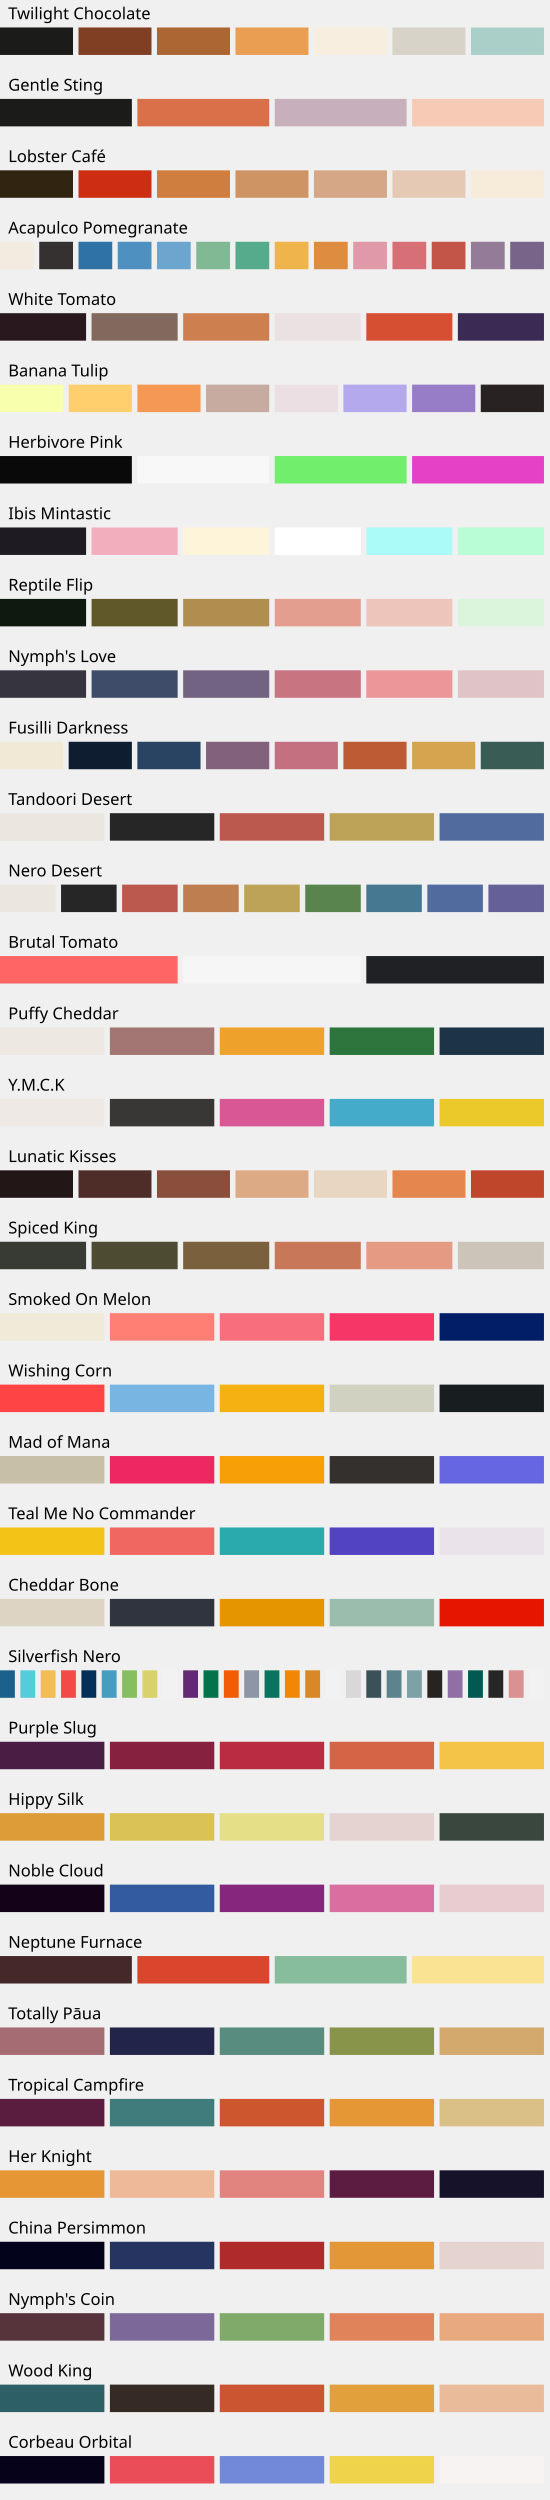
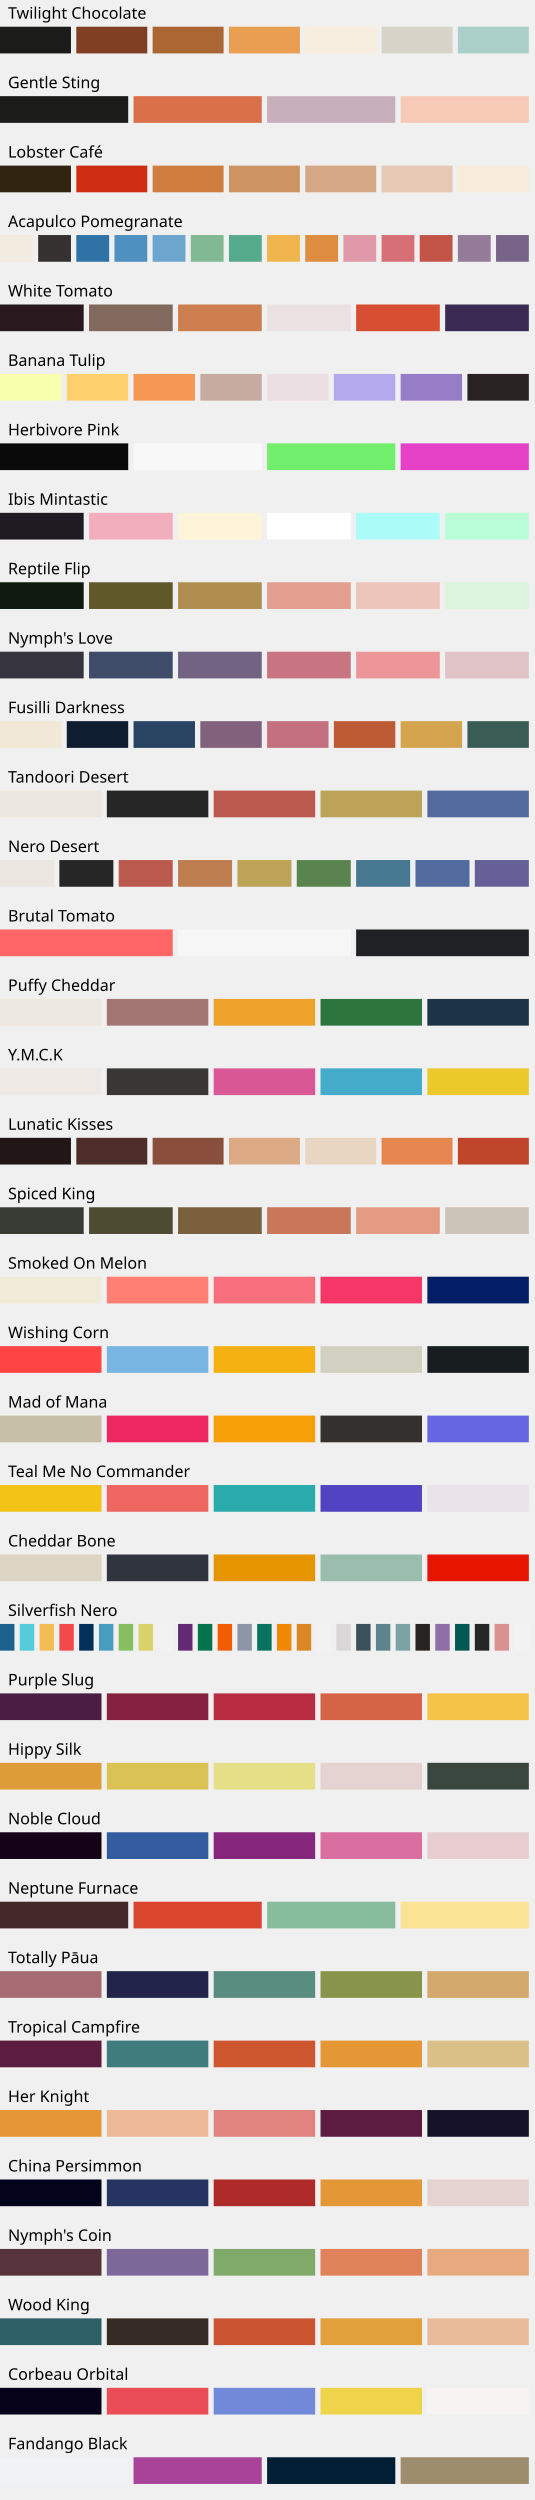
- <svg xmlns="http://www.w3.org/2000/svg" viewBox="0 0 200 910">
+ <svg xmlns="http://www.w3.org/2000/svg" viewBox="0 0 200 936">
  <style>
        text {
  font-family: sans-serif;
  font-weight: 400;
  font-style: normal;
}
        text {
          font-size: 6px;
        }
      </style>
  <text y="7" x="3">Twilight Chocolate</text>
  <rect width="26.571" height="10" y="10" x="0" fill="#1b1b19" />
  <rect width="26.571" height="10" y="10" x="28.571" fill="#803e23" />
  <rect width="26.571" height="10" y="10" x="57.143" fill="#ac6633" />
  <rect width="26.571" height="10" y="10" x="85.714" fill="#ea9e52" />
  <rect width="26.571" height="10" y="10" x="114.286" fill="#f7eedf" />
  <rect width="26.571" height="10" y="10" x="142.857" fill="#d7d3c8" />
  <rect width="26.571" height="10" y="10" x="171.429" fill="#aacfc8" />
  <text y="33" x="3">Gentle Sting</text>
  <rect width="48" height="10" y="36" x="0" fill="#1b1b19" />
  <rect width="48" height="10" y="36" x="50" fill="#da704a" />
  <rect width="48" height="10" y="36" x="100" fill="#c8afbc" />
  <rect width="48" height="10" y="36" x="150" fill="#f6cab4" />
  <text y="59" x="3">Lobster Café</text>
  <rect width="26.571" height="10" y="62" x="0" fill="#312512" />
  <rect width="26.571" height="10" y="62" x="28.571" fill="#cd2d10" />
  <rect width="26.571" height="10" y="62" x="57.143" fill="#d07e40" />
  <rect width="26.571" height="10" y="62" x="85.714" fill="#ce9464" />
  <rect width="26.571" height="10" y="62" x="114.286" fill="#d6a786" />
  <rect width="26.571" height="10" y="62" x="142.857" fill="#e5c9b5" />
  <rect width="26.571" height="10" y="62" x="171.429" fill="#f7ebda" />
  <text y="85" x="3">Acapulco Pomegranate</text>
  <rect width="12.286" height="10" y="88" x="0" fill="#f2ebdf" />
  <rect width="12.286" height="10" y="88" x="14.286" fill="#353130" />
  <rect width="12.286" height="10" y="88" x="28.571" fill="#2f72a6" />
  <rect width="12.286" height="10" y="88" x="42.857" fill="#4e90c0" />
  <rect width="12.286" height="10" y="88" x="57.143" fill="#6ca6ce" />
  <rect width="12.286" height="10" y="88" x="71.429" fill="#80b994" />
  <rect width="12.286" height="10" y="88" x="85.714" fill="#55ab8c" />
  <rect width="12.286" height="10" y="88" x="100" fill="#f0b44c" />
  <rect width="12.286" height="10" y="88" x="114.286" fill="#dd8c40" />
  <rect width="12.286" height="10" y="88" x="128.571" fill="#e099a8" />
  <rect width="12.286" height="10" y="88" x="142.857" fill="#d76f76" />
  <rect width="12.286" height="10" y="88" x="157.143" fill="#c35448" />
  <rect width="12.286" height="10" y="88" x="171.429" fill="#947b98" />
  <rect width="12.286" height="10" y="88" x="185.714" fill="#786488" />
  <text y="111" x="3">White Tomato</text>
  <rect width="31.333" height="10" y="114" x="0" fill="#29181e" />
  <rect width="31.333" height="10" y="114" x="33.333" fill="#81695d" />
  <rect width="31.333" height="10" y="114" x="66.667" fill="#ce7f50" />
  <rect width="31.333" height="10" y="114" x="100" fill="#ebe1e2" />
  <rect width="31.333" height="10" y="114" x="133.333" fill="#d74f32" />
  <rect width="31.333" height="10" y="114" x="166.667" fill="#3b2a54" />
  <text y="137" x="3">Banana Tulip</text>
  <rect width="23" height="10" y="140" x="0" fill="#f8ffad" />
  <rect width="23" height="10" y="140" x="25" fill="#ffcf6e" />
  <rect width="23" height="10" y="140" x="50" fill="#f49854" />
  <rect width="23" height="10" y="140" x="75" fill="#c7aba1" />
  <rect width="23" height="10" y="140" x="100" fill="#ecdfe3" />
  <rect width="23" height="10" y="140" x="125" fill="#b4a9ec" />
  <rect width="23" height="10" y="140" x="150" fill="#977cc7" />
  <rect width="23" height="10" y="140" x="175" fill="#292222" />
  <text y="163" x="3">Herbivore Pink</text>
  <rect width="48" height="10" y="166" x="0" fill="#090909" />
  <rect width="48" height="10" y="166" x="50" fill="#f8f8f8" />
  <rect width="48" height="10" y="166" x="100" fill="#71ee6b" />
  <rect width="48" height="10" y="166" x="150" fill="#e541c7" />
  <text y="189" x="3">Ibis Mintastic</text>
  <rect width="31.333" height="10" y="192" x="0" fill="#1e1b22" />
  <rect width="31.333" height="10" y="192" x="33.333" fill="#f3aebd" />
  <rect width="31.333" height="10" y="192" x="66.667" fill="#fdf4da" />
  <rect width="31.333" height="10" y="192" x="100" fill="#ffffff" />
  <rect width="31.333" height="10" y="192" x="133.333" fill="#abfcf8" />
  <rect width="31.333" height="10" y="192" x="166.667" fill="#b9fdd6" />
  <text y="215" x="3">Reptile Flip</text>
  <rect width="31.333" height="10" y="218" x="0" fill="#0f1910" />
  <rect width="31.333" height="10" y="218" x="33.333" fill="#615829" />
  <rect width="31.333" height="10" y="218" x="66.667" fill="#af8e4f" />
  <rect width="31.333" height="10" y="218" x="100" fill="#e39e90" />
  <rect width="31.333" height="10" y="218" x="133.333" fill="#edc5bb" />
  <rect width="31.333" height="10" y="218" x="166.667" fill="#dbf5dc" />
  <text y="241" x="3">Nymph's Love</text>
  <rect width="31.333" height="10" y="244" x="0" fill="#36343f" />
  <rect width="31.333" height="10" y="244" x="33.333" fill="#3e4c69" />
  <rect width="31.333" height="10" y="244" x="66.667" fill="#726382" />
  <rect width="31.333" height="10" y="244" x="100" fill="#c97481" />
  <rect width="31.333" height="10" y="244" x="133.333" fill="#ec9699" />
  <rect width="31.333" height="10" y="244" x="166.667" fill="#dfc3c7" />
  <text y="267" x="3">Fusilli Darkness</text>
  <rect width="23" height="10" y="270" x="0" fill="#f1e9d6" />
  <rect width="23" height="10" y="270" x="25" fill="#0f1d30" />
  <rect width="23" height="10" y="270" x="50" fill="#284462" />
  <rect width="23" height="10" y="270" x="75" fill="#82617c" />
  <rect width="23" height="10" y="270" x="100" fill="#c47080" />
  <rect width="23" height="10" y="270" x="125" fill="#bc5b34" />
  <rect width="23" height="10" y="270" x="150" fill="#d4a44f" />
  <rect width="23" height="10" y="270" x="175" fill="#395d54" />
  <text y="293" x="3">Tandoori Desert</text>
  <rect width="38" height="10" y="296" x="0" fill="#ebe7e0" />
  <rect width="38" height="10" y="296" x="40" fill="#262626" />
  <rect width="38" height="10" y="296" x="80" fill="#bc594e" />
  <rect width="38" height="10" y="296" x="120" fill="#bca357" />
  <rect width="38" height="10" y="296" x="160" fill="#516b9e" />
  <text y="319" x="3">Nero Desert</text>
  <rect width="20.222" height="10" y="322" x="0" fill="#ebe7e0" />
  <rect width="20.222" height="10" y="322" x="22.222" fill="#262626" />
  <rect width="20.222" height="10" y="322" x="44.444" fill="#bc594e" />
  <rect width="20.222" height="10" y="322" x="66.667" fill="#bf7e4f" />
  <rect width="20.222" height="10" y="322" x="88.889" fill="#bca357" />
  <rect width="20.222" height="10" y="322" x="111.111" fill="#5a844d" />
  <rect width="20.222" height="10" y="322" x="133.333" fill="#467991" />
  <rect width="20.222" height="10" y="322" x="155.556" fill="#516b9e" />
  <rect width="20.222" height="10" y="322" x="177.778" fill="#656198" />
  <text y="345" x="3">Brutal Tomato</text>
  <rect width="64.667" height="10" y="348" x="0" fill="#fe6666" />
  <rect width="64.667" height="10" y="348" x="66.667" fill="#f6f6f6" />
  <rect width="64.667" height="10" y="348" x="133.333" fill="#202125" />
  <text y="371" x="3">Puffy Cheddar</text>
  <rect width="38" height="10" y="374" x="0" fill="#ede8e1" />
  <rect width="38" height="10" y="374" x="40" fill="#a37673" />
  <rect width="38" height="10" y="374" x="80" fill="#eea22c" />
  <rect width="38" height="10" y="374" x="120" fill="#2c763d" />
  <rect width="38" height="10" y="374" x="160" fill="#1c3445" />
  <text y="397" x="3">Y.M.C.K</text>
  <rect width="38" height="10" y="400" x="0" fill="#eee9e5" />
  <rect width="38" height="10" y="400" x="40" fill="#383736" />
  <rect width="38" height="10" y="400" x="80" fill="#d85794" />
  <rect width="38" height="10" y="400" x="120" fill="#45abcb" />
  <rect width="38" height="10" y="400" x="160" fill="#ebc92a" />
  <text y="423" x="3">Lunatic Kisses</text>
  <rect width="26.571" height="10" y="426" x="0" fill="#221716" />
  <rect width="26.571" height="10" y="426" x="28.571" fill="#4e2c28" />
  <rect width="26.571" height="10" y="426" x="57.143" fill="#8a4e3d" />
  <rect width="26.571" height="10" y="426" x="85.714" fill="#dcab86" />
  <rect width="26.571" height="10" y="426" x="114.286" fill="#e8d6c2" />
  <rect width="26.571" height="10" y="426" x="142.857" fill="#e6864f" />
  <rect width="26.571" height="10" y="426" x="171.429" fill="#bf462b" />
  <text y="449" x="3">Spiced King</text>
  <rect width="31.333" height="10" y="452" x="0" fill="#383b34" />
  <rect width="31.333" height="10" y="452" x="33.333" fill="#4d4c32" />
  <rect width="31.333" height="10" y="452" x="66.667" fill="#7a603c" />
  <rect width="31.333" height="10" y="452" x="100" fill="#c97759" />
  <rect width="31.333" height="10" y="452" x="133.333" fill="#e59a84" />
  <rect width="31.333" height="10" y="452" x="166.667" fill="#cdc4b9" />
  <text y="475" x="3">Smoked On Melon</text>
  <rect width="38" height="10" y="478" x="0" fill="#f0ead8" />
  <rect width="38" height="10" y="478" x="40" fill="#ff7f75" />
  <rect width="38" height="10" y="478" x="80" fill="#f76e7c" />
  <rect width="38" height="10" y="478" x="120" fill="#f73668" />
  <rect width="38" height="10" y="478" x="160" fill="#021e66" />
  <text y="501" x="3">Wishing Corn</text>
  <rect width="38" height="10" y="504" x="0" fill="#ff4444" />
  <rect width="38" height="10" y="504" x="40" fill="#78b5e3" />
  <rect width="38" height="10" y="504" x="80" fill="#f5b111" />
  <rect width="38" height="10" y="504" x="120" fill="#d1d1c2" />
  <rect width="38" height="10" y="504" x="160" fill="#181d1f" />
  <text y="527" x="3">Mad of Mana</text>
  <rect width="38" height="10" y="530" x="0" fill="#c7c0a7" />
  <rect width="38" height="10" y="530" x="40" fill="#ed2860" />
  <rect width="38" height="10" y="530" x="80" fill="#f79f07" />
  <rect width="38" height="10" y="530" x="120" fill="#33302d" />
  <rect width="38" height="10" y="530" x="160" fill="#6666e2" />
  <text y="553" x="3">Teal Me No Commander</text>
  <rect width="38" height="10" y="556" x="0" fill="#f3c318" />
  <rect width="38" height="10" y="556" x="40" fill="#ef6760" />
  <rect width="38" height="10" y="556" x="80" fill="#2aaaaa" />
  <rect width="38" height="10" y="556" x="120" fill="#5243c2" />
  <rect width="38" height="10" y="556" x="160" fill="#eae3e9" />
  <text y="579" x="3">Cheddar Bone</text>
  <rect width="38" height="10" y="582" x="0" fill="#ddd4c3" />
  <rect width="38" height="10" y="582" x="40" fill="#30343f" />
  <rect width="38" height="10" y="582" x="80" fill="#e59500" />
  <rect width="38" height="10" y="582" x="120" fill="#9bbdad" />
  <rect width="38" height="10" y="582" x="160" fill="#e61500" />
  <text y="605" x="3">Silverfish Nero</text>
  <rect width="5.407" height="10" y="608" x="0" fill="#1b618c" />
  <rect width="5.407" height="10" y="608" x="7.407" fill="#55ccd9" />
  <rect width="5.407" height="10" y="608" x="14.815" fill="#f2bc57" />
  <rect width="5.407" height="10" y="608" x="22.222" fill="#f24949" />
  <rect width="5.407" height="10" y="608" x="29.63" fill="#023059" />
  <rect width="5.407" height="10" y="608" x="37.037" fill="#459dbf" />
  <rect width="5.407" height="10" y="608" x="44.444" fill="#87bf60" />
  <rect width="5.407" height="10" y="608" x="51.852" fill="#d9d16a" />
  <rect width="5.407" height="10" y="608" x="59.259" fill="#f2f2f2" />
  <rect width="5.407" height="10" y="608" x="66.667" fill="#632973" />
  <rect width="5.407" height="10" y="608" x="74.074" fill="#02734a" />
  <rect width="5.407" height="10" y="608" x="81.481" fill="#f25c05" />
  <rect width="5.407" height="10" y="608" x="88.889" fill="#8d95a6" />
  <rect width="5.407" height="10" y="608" x="96.296" fill="#0a7360" />
  <rect width="5.407" height="10" y="608" x="103.704" fill="#f28705" />
  <rect width="5.407" height="10" y="608" x="111.111" fill="#d98825" />
  <rect width="5.407" height="10" y="608" x="118.519" fill="#f2f2f2" />
  <rect width="5.407" height="10" y="608" x="125.926" fill="#d9d7d8" />
  <rect width="5.407" height="10" y="608" x="133.333" fill="#3b5159" />
  <rect width="5.407" height="10" y="608" x="140.741" fill="#5d848c" />
  <rect width="5.407" height="10" y="608" x="148.148" fill="#7ca2a6" />
  <rect width="5.407" height="10" y="608" x="155.556" fill="#262321" />
  <rect width="5.407" height="10" y="608" x="162.963" fill="#906fa6" />
  <rect width="5.407" height="10" y="608" x="170.37" fill="#025951" />
  <rect width="5.407" height="10" y="608" x="177.778" fill="#252625" />
  <rect width="5.407" height="10" y="608" x="185.185" fill="#d99191" />
  <rect width="5.407" height="10" y="608" x="192.593" fill="#f2f2f2" />
  <text y="631" x="3">Purple Slug</text>
  <rect width="38" height="10" y="634" x="0" fill="#4a1e44" />
  <rect width="38" height="10" y="634" x="40" fill="#862240" />
  <rect width="38" height="10" y="634" x="80" fill="#ba2c3f" />
  <rect width="38" height="10" y="634" x="120" fill="#d56446" />
  <rect width="38" height="10" y="634" x="160" fill="#f3c448" />
  <text y="657" x="3">Hippy Silk</text>
  <rect width="38" height="10" y="660" x="0" fill="#dc9c38" />
  <rect width="38" height="10" y="660" x="40" fill="#dac354" />
  <rect width="38" height="10" y="660" x="80" fill="#e5e087" />
  <rect width="38" height="10" y="660" x="120" fill="#e4d3d0" />
  <rect width="38" height="10" y="660" x="160" fill="#3a473e" />
  <text y="683" x="3">Noble Cloud</text>
  <rect width="38" height="10" y="686" x="0" fill="#130218" />
  <rect width="38" height="10" y="686" x="40" fill="#325ba0" />
  <rect width="38" height="10" y="686" x="80" fill="#86277d" />
  <rect width="38" height="10" y="686" x="120" fill="#d96ea0" />
  <rect width="38" height="10" y="686" x="160" fill="#e7ccd0" />
  <text y="709" x="3">Neptune Furnace</text>
  <rect width="48" height="10" y="712" x="0" fill="#442928" />
  <rect width="48" height="10" y="712" x="50" fill="#d9462d" />
  <rect width="48" height="10" y="712" x="100" fill="#87bd9c" />
  <rect width="48" height="10" y="712" x="150" fill="#fae393" />
  <text y="735" x="3">Totally Pāua</text>
  <rect width="38" height="10" y="738" x="0" fill="#a66c73" />
  <rect width="38" height="10" y="738" x="40" fill="#22244a" />
  <rect width="38" height="10" y="738" x="80" fill="#578c7e" />
  <rect width="38" height="10" y="738" x="120" fill="#88944a" />
  <rect width="38" height="10" y="738" x="160" fill="#d3a96e" />
  <text y="761" x="3">Tropical Campfire</text>
  <rect width="38" height="10" y="764" x="0" fill="#5a1d3f" />
  <rect width="38" height="10" y="764" x="40" fill="#417c7d" />
  <rect width="38" height="10" y="764" x="80" fill="#ce562f" />
  <rect width="38" height="10" y="764" x="120" fill="#e59635" />
  <rect width="38" height="10" y="764" x="160" fill="#dac086" />
  <text y="787" x="3">Her Knight</text>
  <rect width="38" height="10" y="790" x="0" fill="#e69635" />
  <rect width="38" height="10" y="790" x="40" fill="#edb999" />
  <rect width="38" height="10" y="790" x="80" fill="#e1837e" />
  <rect width="38" height="10" y="790" x="120" fill="#5c1c41" />
  <rect width="38" height="10" y="790" x="160" fill="#15122a" />
  <text y="813" x="3">China Persimmon</text>
  <rect width="38" height="10" y="816" x="0" fill="#03031c" />
  <rect width="38" height="10" y="816" x="40" fill="#253460" />
  <rect width="38" height="10" y="816" x="80" fill="#ae2b29" />
  <rect width="38" height="10" y="816" x="120" fill="#e39736" />
  <rect width="38" height="10" y="816" x="160" fill="#e5d3d0" />
  <text y="839" x="3">Nymph's Coin</text>
  <rect width="38" height="10" y="842" x="0" fill="#57333b" />
  <rect width="38" height="10" y="842" x="40" fill="#7c699a" />
  <rect width="38" height="10" y="842" x="80" fill="#7faa6a" />
  <rect width="38" height="10" y="842" x="120" fill="#e1835a" />
  <rect width="38" height="10" y="842" x="160" fill="#e9a97e" />
  <text y="865" x="3">Wood King</text>
  <rect width="38" height="10" y="868" x="0" fill="#2c6066" />
  <rect width="38" height="10" y="868" x="40" fill="#362a24" />
  <rect width="38" height="10" y="868" x="80" fill="#cb5530" />
  <rect width="38" height="10" y="868" x="120" fill="#e1a03c" />
  <rect width="38" height="10" y="868" x="160" fill="#eabb9b" />
  <text y="891" x="3">Corbeau Orbital</text>
  <rect width="38" height="10" y="894" x="0" fill="#05021a" />
  <rect width="38" height="10" y="894" x="40" fill="#ea4d57" />
  <rect width="38" height="10" y="894" x="80" fill="#7289da" />
  <rect width="38" height="10" y="894" x="120" fill="#efd34b" />
  <rect width="38" height="10" y="894" x="160" fill="#f6f3f2" />
+   <text y="917" x="3">Fandango Black</text>
+   <rect width="48" height="10" y="920" x="0" fill="#f1f2f3" />
+   <rect width="48" height="10" y="920" x="50" fill="#a9439a" />
+   <rect width="48" height="10" y="920" x="100" fill="#001f35" />
+   <rect width="48" height="10" y="920" x="150" fill="#9d8d6c" />
</svg>
